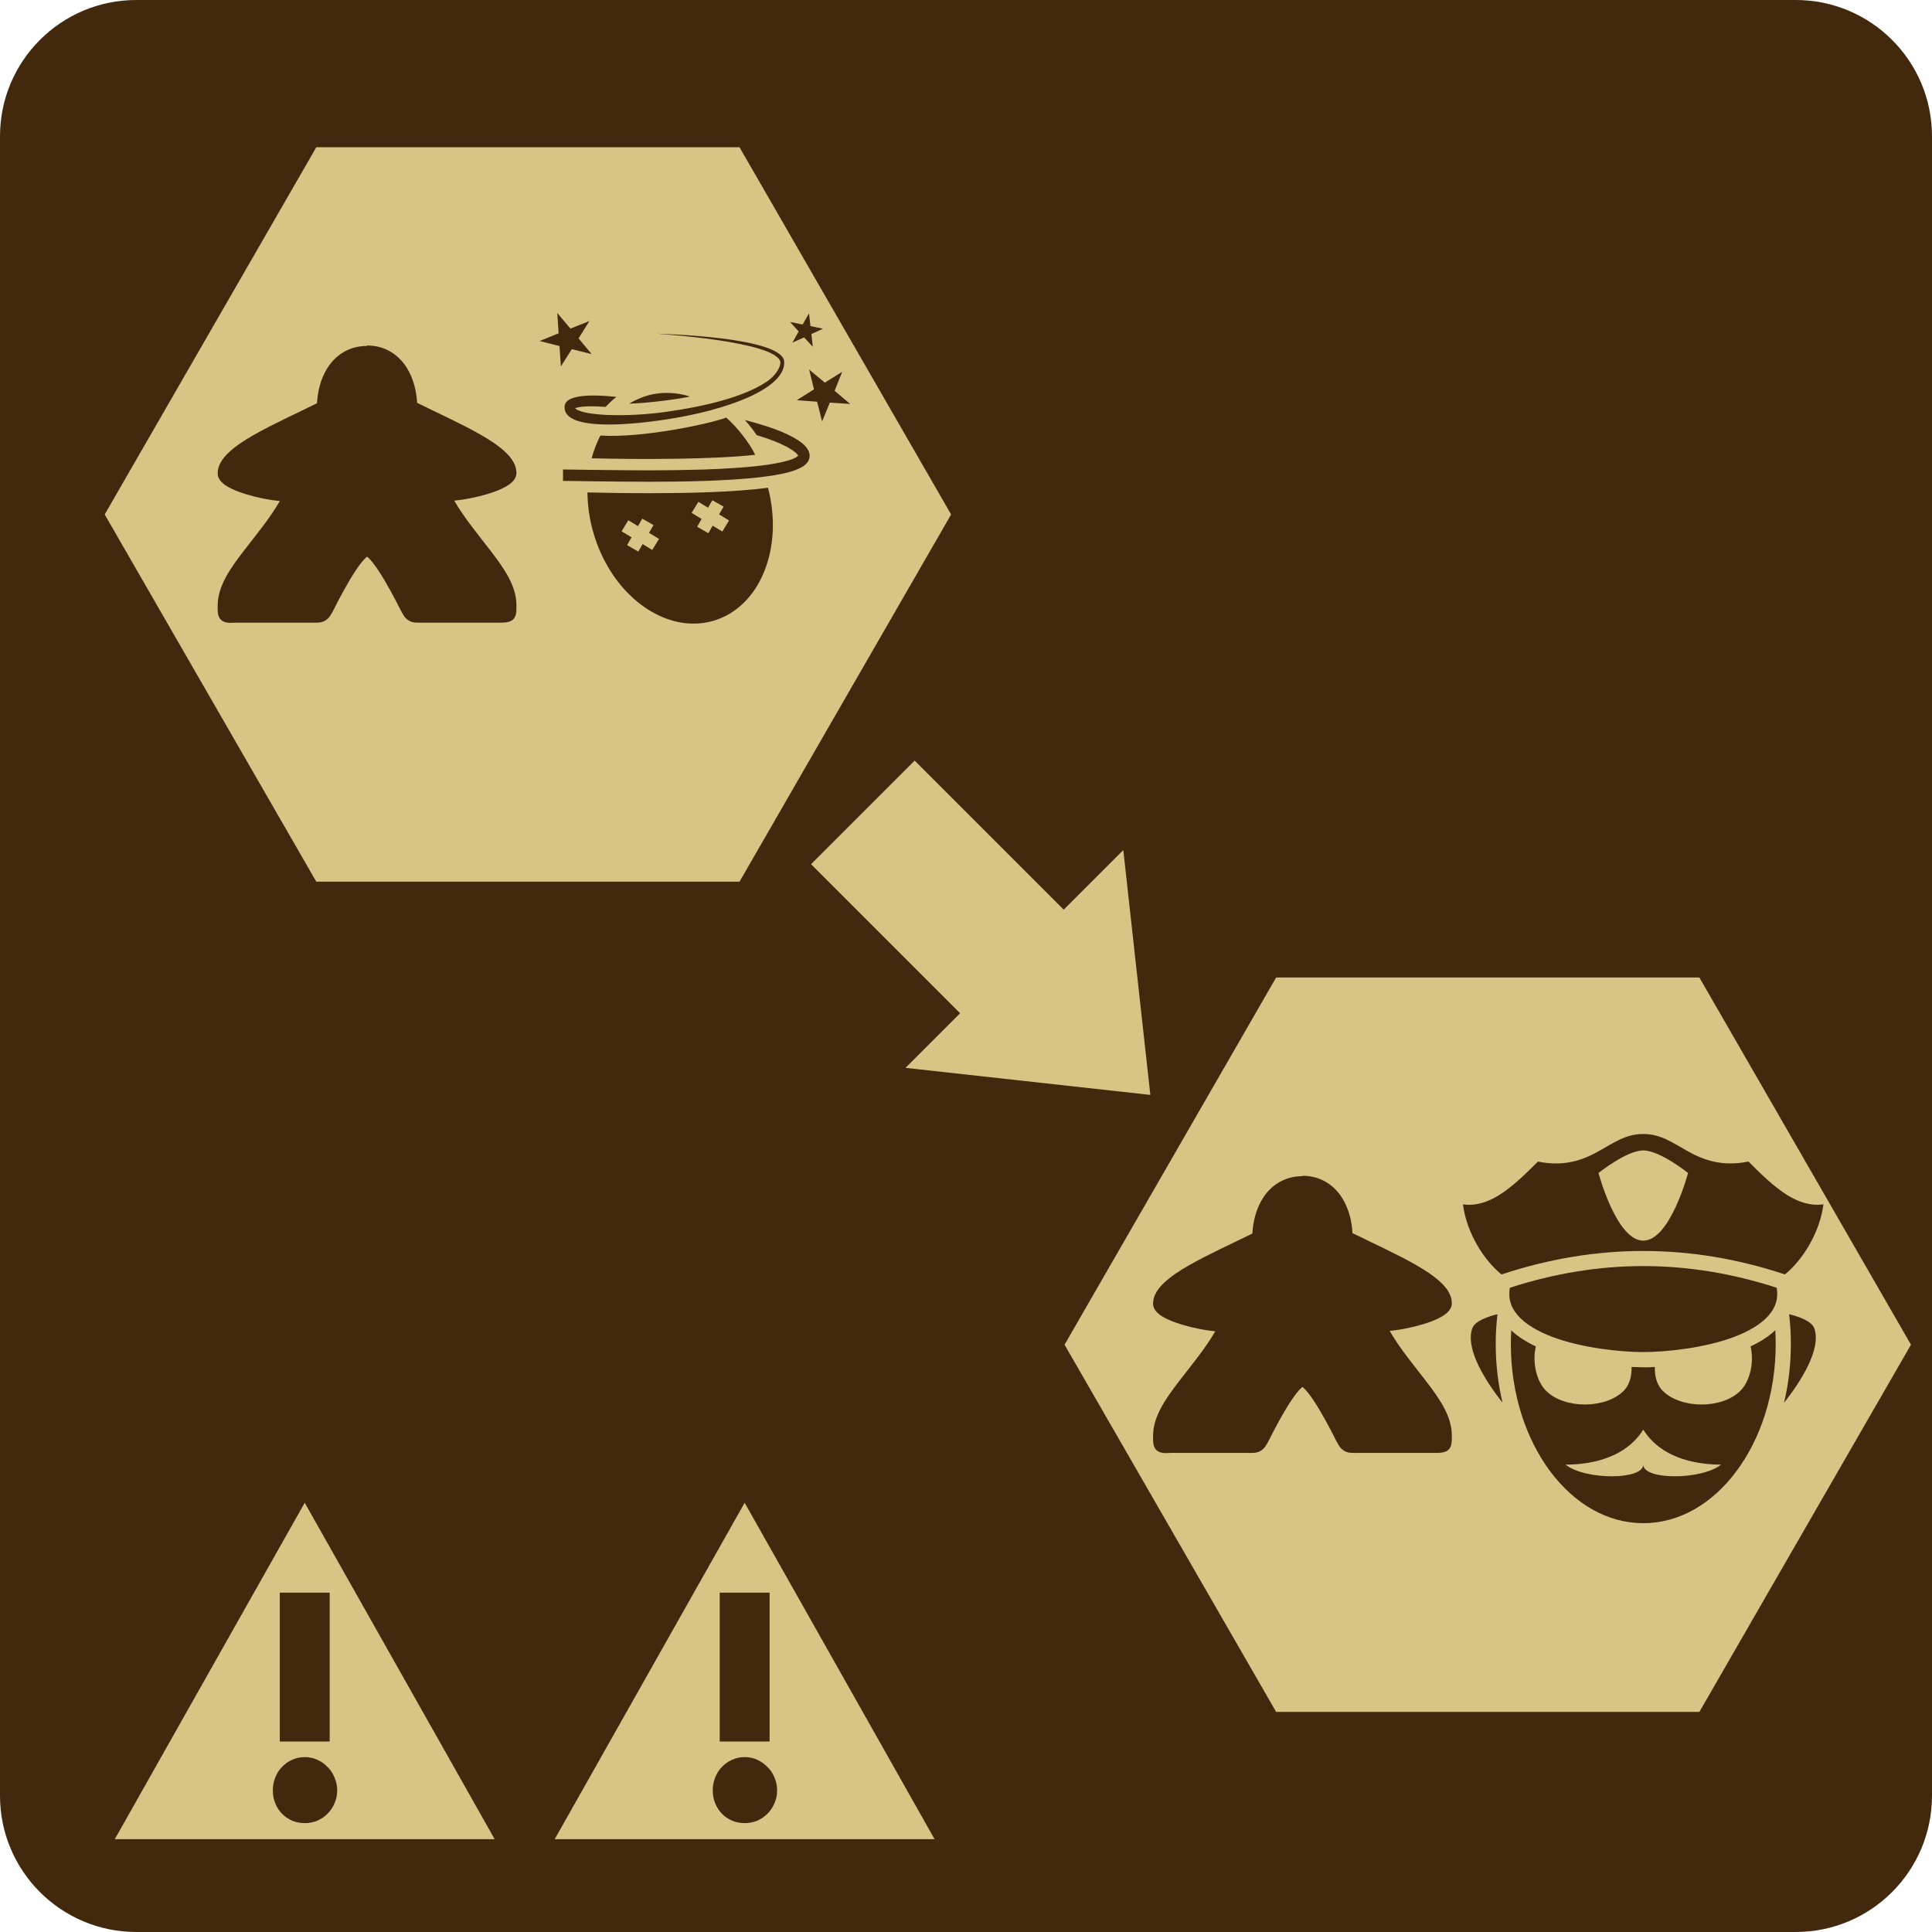
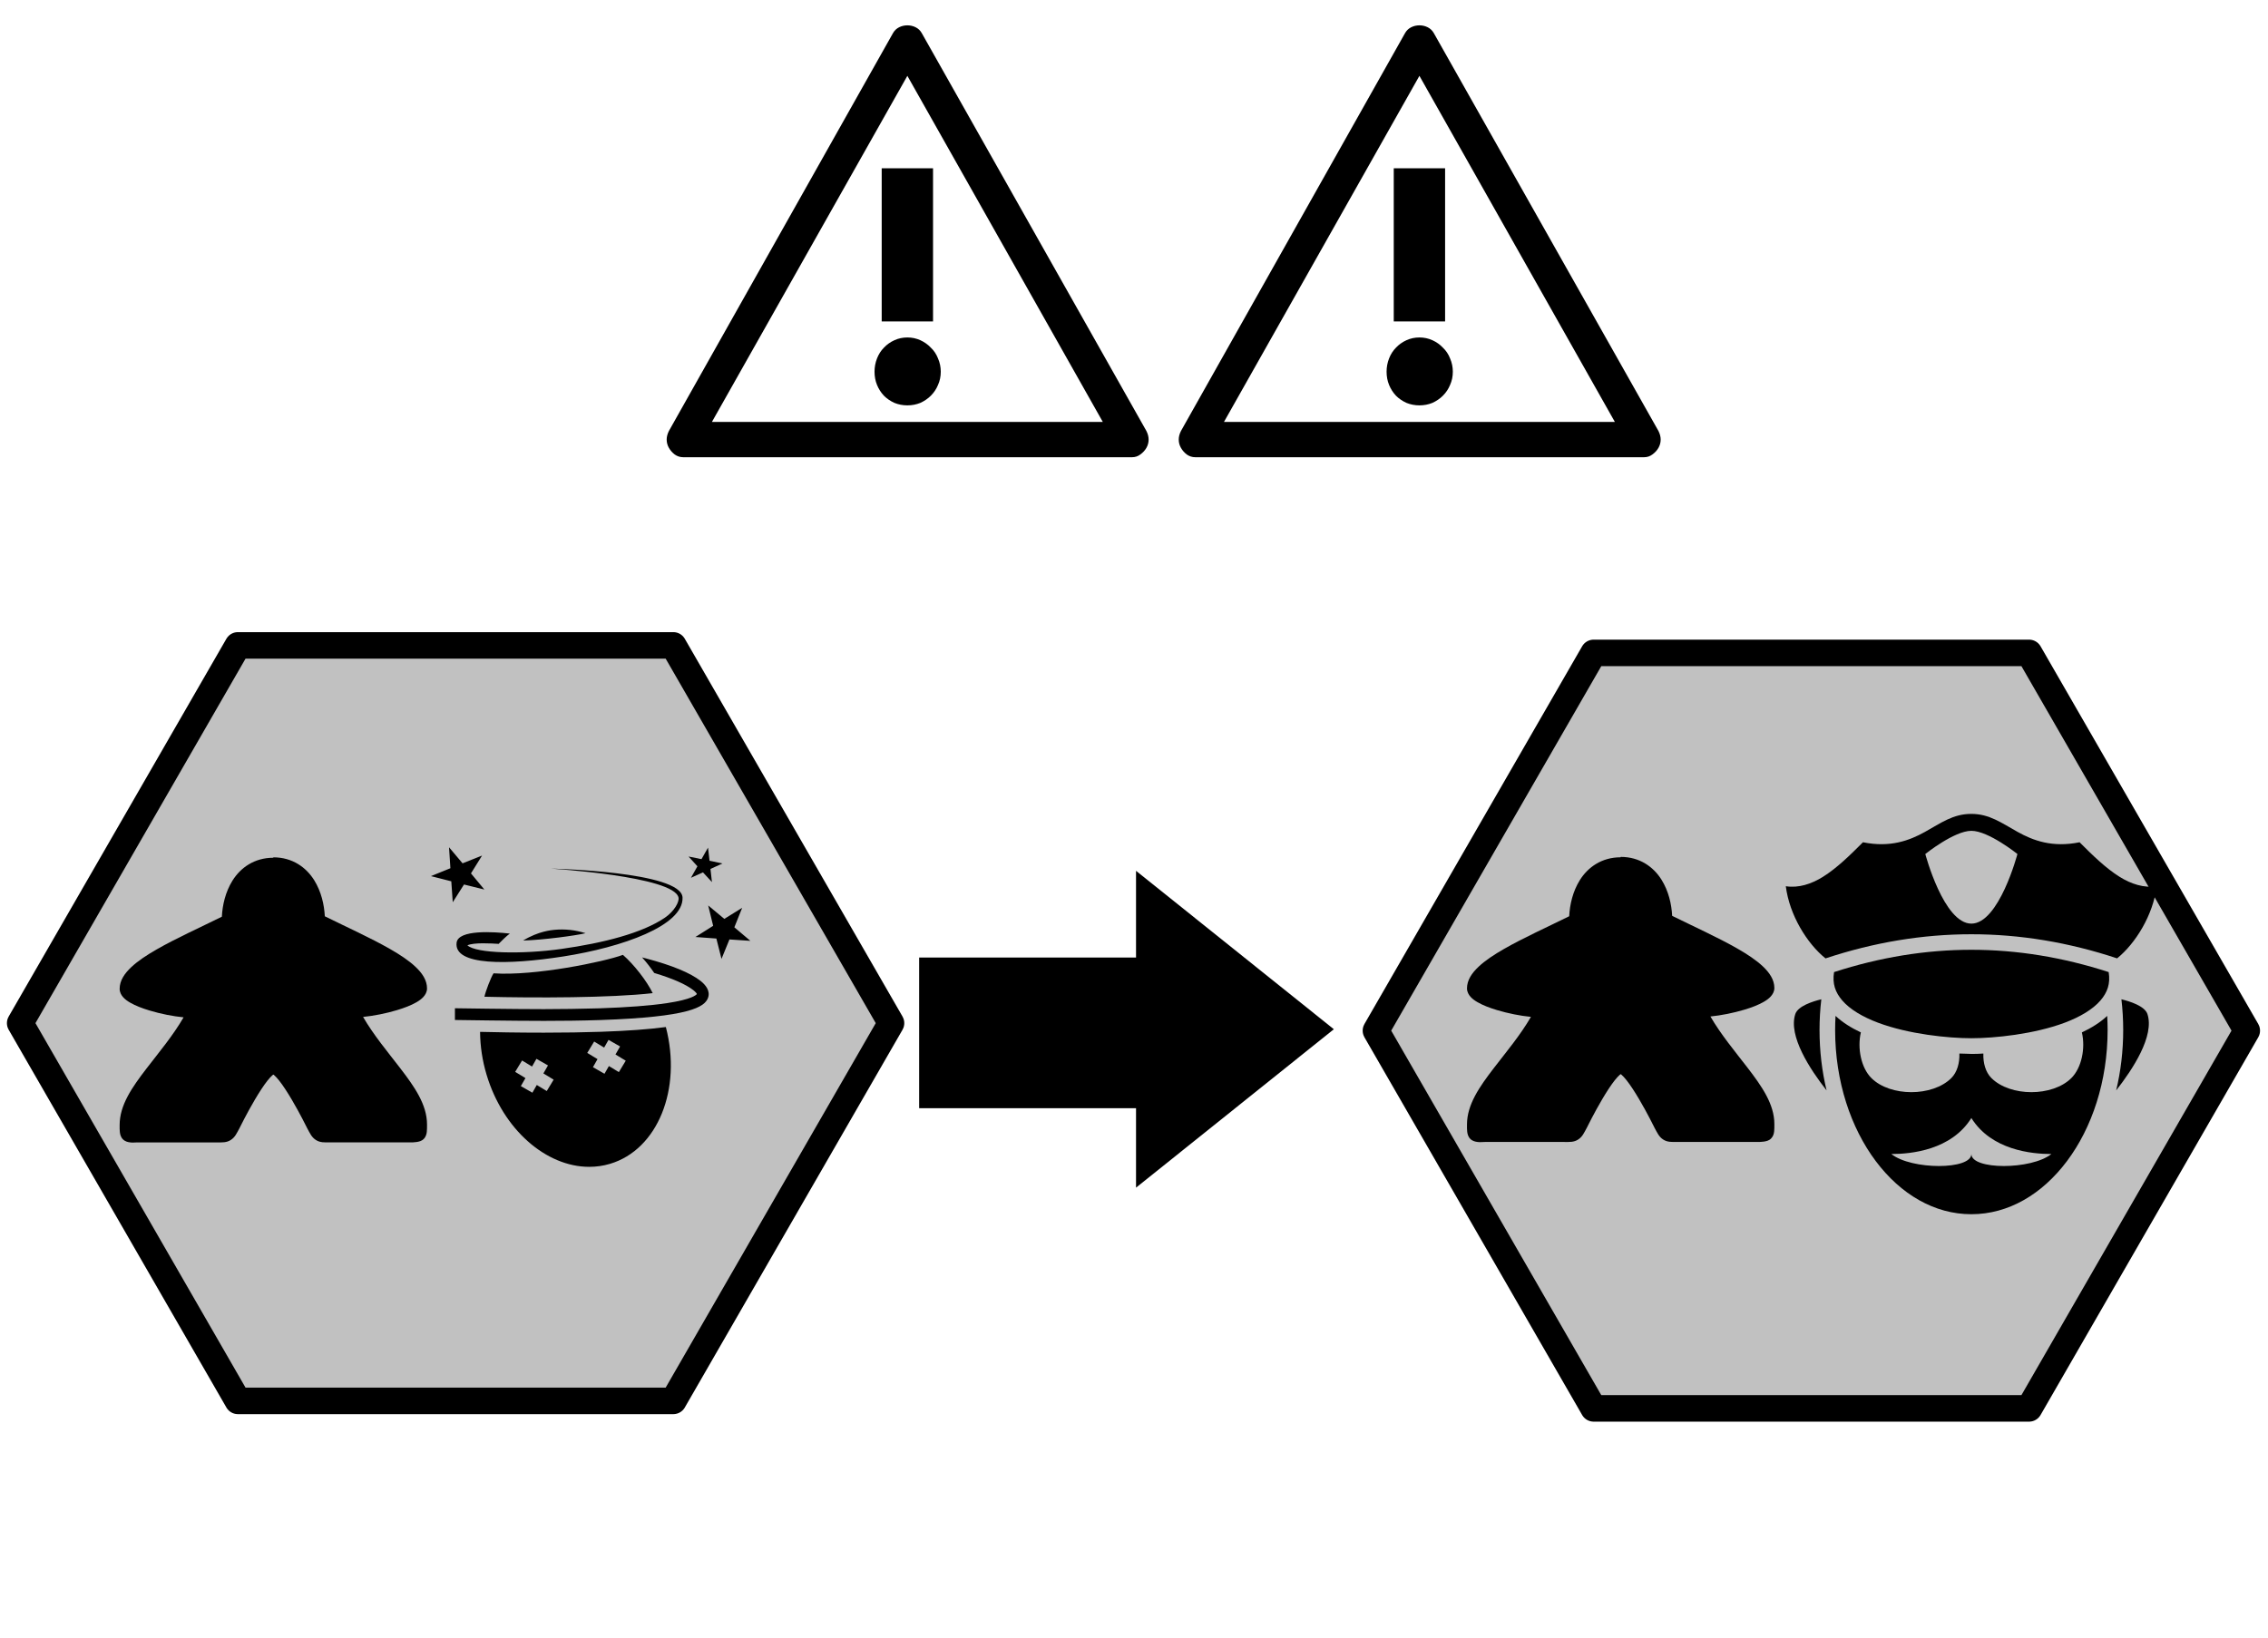
- <svg xmlns="http://www.w3.org/2000/svg" width="75" height="75" viewBox="0 0 75 75" id="svg5199" version="1.1">
+ <svg xmlns="http://www.w3.org/2000/svg" width="450" height="325" viewBox="0 0 450 325" id="svg5199" version="1.1">
  <defs id="defs5201" />
-   <g id="layer1" transform="translate(0,-977.3622)">
-     <rect ry="5.291" y="977.362" x="6.3343717e-009" height="75" width="75" id="rect5149" style="fill:#42290d;fill-opacity:1;stroke:none;stroke-width:1.742;stroke-miterlimit:4;stroke-dasharray:none;stroke-opacity:1" />
-     <g id="g5246" transform="matrix(0.2520538,0,0,0.2520538,142.2812,804.0133)" style="fill:#42290d;fill-opacity:1">
+   <g id="layer1" transform="translate(0,-727.3622)">
+     <g id="g5246" transform="matrix(1.325537,0,0,1.325537,803.9173,-254.2463)" style="fill:#42290d;fill-opacity:1">
      <path id="path5238" d="m -361.344,894.604 c -1.587,0 -2.729,0.839 -3.389,1.893 -0.59,0.942 -0.835,2.035 -0.883,2.992 -1.8,0.889 -3.793,1.785 -5.398,2.701 -0.842,0.481 -1.576,0.964 -2.129,1.483 -0.553,0.519 -0.96,1.104 -0.96,1.794 0,0.294 0.144,0.533 0.305,0.708 0.162,0.176 0.356,0.312 0.577,0.439 0.442,0.255 0.999,0.467 1.612,0.65 0.91,0.273 1.93,0.476 2.816,0.562 -0.882,1.517 -2.055,2.911 -3.084,4.246 -1.189,1.543 -2.226,3.023 -2.226,4.668 0,0.235 -0.003,0.418 0.018,0.602 0.021,0.184 0.074,0.414 0.259,0.596 0.185,0.182 0.413,0.231 0.598,0.251 0.185,0.021 0.371,0.021 0.61,0.021 l 6.558,0 c 0.476,0 0.825,0.029 1.183,-0.201 0.359,-0.23 0.489,-0.545 0.745,-1.014 l 0.003,0 0.003,-0.021 c 0,0 0.572,-1.161 1.254,-2.313 0.341,-0.576 0.711,-1.149 1.033,-1.556 0.161,-0.203 0.312,-0.364 0.42,-0.455 0.032,-0.029 0.048,-0.032 0.07,-0.046 0.021,0.021 0.036,0.021 0.07,0.046 0.108,0.091 0.259,0.252 0.42,0.455 0.322,0.406 0.692,0.98 1.033,1.556 0.682,1.152 1.254,2.313 1.254,2.313 l 0.003,0.021 0.003,0 c 0.256,0.47 0.385,0.782 0.741,1.013 0.356,0.231 0.704,0.203 1.173,0.203 l 6.587,0 c 0.235,0 0.419,0 0.602,-0.021 0.184,-0.021 0.412,-0.07 0.595,-0.255 0.183,-0.184 0.234,-0.411 0.255,-0.594 0.021,-0.182 0.018,-0.367 0.018,-0.602 0,-1.644 -1.038,-3.124 -2.226,-4.667 -1.029,-1.335 -2.202,-2.729 -3.084,-4.246 0.886,-0.087 1.906,-0.29 2.816,-0.562 0.613,-0.184 1.17,-0.396 1.612,-0.65 0.221,-0.126 0.415,-0.264 0.577,-0.439 0.162,-0.176 0.305,-0.415 0.305,-0.709 0,-0.69 -0.408,-1.275 -0.96,-1.794 -0.553,-0.519 -1.287,-1.003 -2.129,-1.483 -1.605,-0.916 -3.599,-1.812 -5.398,-2.701 -0.048,-0.957 -0.293,-2.05 -0.883,-2.992 -0.659,-1.054 -1.801,-1.893 -3.389,-1.893 z" style="fill:#42290d;fill-opacity:1;stroke:none;stroke-opacity:1" />
      <path style="fill:#42290d;fill-opacity:1;stroke:none;stroke-opacity:1" d="m -333.116,894.604 c -1.587,0 -2.729,0.839 -3.389,1.893 -0.59,0.942 -0.835,2.035 -0.883,2.992 -1.8,0.889 -3.793,1.785 -5.398,2.701 -0.842,0.481 -1.576,0.964 -2.129,1.483 -0.553,0.519 -0.96,1.104 -0.96,1.794 0,0.294 0.144,0.533 0.305,0.708 0.162,0.176 0.356,0.312 0.577,0.439 0.442,0.255 0.999,0.467 1.612,0.65 0.91,0.273 1.93,0.476 2.816,0.562 -0.882,1.517 -2.055,2.911 -3.084,4.246 -1.189,1.543 -2.226,3.023 -2.226,4.667 0,0.235 -0.003,0.418 0.018,0.603 0.021,0.184 0.074,0.414 0.259,0.596 0.185,0.182 0.413,0.231 0.598,0.251 0.185,0.021 0.371,0.021 0.61,0.021 l 6.558,0 c 0.476,0 0.825,0.029 1.183,-0.201 0.359,-0.23 0.489,-0.545 0.745,-1.014 l 0.003,0 0.003,-0.022 c 0,0 0.572,-1.161 1.254,-2.313 0.341,-0.576 0.711,-1.149 1.033,-1.556 0.161,-0.203 0.312,-0.364 0.42,-0.455 0.032,-0.029 0.048,-0.032 0.07,-0.045 0.021,0.021 0.037,0.021 0.07,0.045 0.108,0.091 0.259,0.252 0.42,0.455 0.322,0.406 0.692,0.98 1.033,1.556 0.682,1.152 1.254,2.313 1.254,2.313 l 0.003,0.022 0.003,0 c 0.256,0.47 0.385,0.782 0.741,1.013 0.356,0.231 0.704,0.203 1.173,0.203 l 6.587,0 c 0.235,0 0.419,0 0.602,-0.021 0.184,-0.021 0.411,-0.07 0.595,-0.255 0.183,-0.184 0.234,-0.411 0.255,-0.594 0.021,-0.182 0.018,-0.367 0.018,-0.602 0,-1.644 -1.038,-3.124 -2.226,-4.667 -1.029,-1.335 -2.202,-2.729 -3.084,-4.246 0.886,-0.087 1.906,-0.29 2.816,-0.562 0.613,-0.184 1.17,-0.396 1.612,-0.65 0.221,-0.126 0.415,-0.264 0.577,-0.439 0.162,-0.176 0.305,-0.415 0.305,-0.709 0,-0.69 -0.408,-1.275 -0.96,-1.794 -0.553,-0.519 -1.287,-1.003 -2.129,-1.483 -1.605,-0.916 -3.599,-1.812 -5.398,-2.701 -0.048,-0.957 -0.293,-2.05 -0.883,-2.992 -0.659,-1.054 -1.801,-1.893 -3.389,-1.893 z" id="path5240" />
      <text transform="scale(1.000066,0.9999345)" id="text5242" y="915.446" x="-319.878" style="font-style:normal;font-weight:normal;font-size:31.579px;line-height:125%;font-family:sans-serif;letter-spacing:0px;word-spacing:0px;fill:#42290d;fill-opacity:1;stroke:none;stroke-width:1px;stroke-linecap:butt;stroke-linejoin:miter;stroke-opacity:1" xml:space="preserve">
        <tspan style="font-style:normal;font-variant:normal;font-weight:normal;font-stretch:normal;font-family:'Archivo Black';-inkscape-font-specification:'Archivo Black, ';fill:#42290d;fill-opacity:1" y="915.446" x="-319.878" id="tspan5244">+</tspan>
      </text>
    </g>
-     <g transform="matrix(0.5332143,0,0,0.5332143,-126.1074,1049.425)" id="g14186" style="font-style:normal;font-weight:normal;font-size:40px;line-height:125%;font-family:sans-serif;letter-spacing:0px;word-spacing:0px;fill:#42290d;fill-opacity:1;stroke:none;stroke-width:1px;stroke-linecap:butt;stroke-linejoin:miter;stroke-opacity:1">
-       <g transform="translate(301.3221,-340.9481)" id="g14188">
-         <path id="path14190" style="fill:#d8c586;fill-opacity:1" d="m -27.006,341.938 -31.214,0 c -0.218,0 -0.416,-0.064 -0.595,-0.192 -0.166,-0.128 -0.301,-0.282 -0.403,-0.461 -0.102,-0.179 -0.154,-0.371 -0.154,-0.576 0,-0.192 0.051,-0.39 0.154,-0.595 l 15.588,-27.682 c 0.102,-0.179 0.243,-0.314 0.422,-0.403 0.179,-0.09 0.371,-0.134 0.576,-0.134 0.205,0 0.397,0.045 0.576,0.134 0.179,0.089 0.32,0.224 0.422,0.403 l 15.626,27.682 c 0.102,0.205 0.154,0.403 0.154,0.595 0,0.205 -0.051,0.397 -0.154,0.576 -0.102,0.179 -0.243,0.333 -0.422,0.461 -0.166,0.128 -0.358,0.192 -0.576,0.192 z" />
-         <path d="m -26.734,342.199 -31.758,0 q -0.332,0 -0.605,-0.195 -0.254,-0.195 -0.41,-0.469 -0.156,-0.273 -0.156,-0.586 0,-0.293 0.156,-0.605 l 15.859,-28.164 q 0.156,-0.273 0.43,-0.41 0.273,-0.137 0.586,-0.137 0.312,0 0.586,0.137 0.273,0.137 0.43,0.41 l 15.898,28.164 q 0.156,0.312 0.156,0.605 0,0.312 -0.156,0.586 -0.156,0.273 -0.43,0.469 -0.254,0.195 -0.586,0.195 z m -29.727,-2.5 27.656,0 -13.828,-24.492 -13.828,24.492 z m 15.645,-7.109 -3.633,0 0,-10.84 3.633,0 0,10.84 z m 0.547,3.555 q 0,0.508 -0.195,0.938 -0.176,0.43 -0.508,0.762 -0.312,0.312 -0.742,0.508 -0.43,0.176 -0.918,0.176 -0.488,0 -0.918,-0.176 -0.43,-0.195 -0.742,-0.508 -0.312,-0.332 -0.488,-0.762 -0.176,-0.43 -0.176,-0.938 0,-0.488 0.176,-0.938 0.176,-0.449 0.488,-0.762 0.312,-0.332 0.742,-0.527 0.43,-0.195 0.918,-0.195 0.488,0 0.918,0.195 0.43,0.195 0.742,0.527 0.332,0.312 0.508,0.762 0.195,0.449 0.195,0.938 z" style="fill:#42290d;fill-opacity:1" id="path14192" />
+     <g style="font-style:normal;font-weight:normal;font-size:40px;line-height:125%;font-family:sans-serif;letter-spacing:0px;word-spacing:0px;fill:#000000;fill-opacity:1;stroke:none;stroke-width:1px;stroke-linecap:butt;stroke-linejoin:miter;stroke-opacity:1" id="g14194" transform="matrix(2.804144,0,0,2.804144,-576.5794,779.3999)">
+       <g id="g14196" transform="translate(301.3221,-340.9481)" style="fill:#000000;fill-opacity:1">
+         <path id="path14200" style="fill:#000000;fill-opacity:1" d="m -15.604,354.75 -31.758,0 q -0.332,0 -0.605,-0.195 -0.254,-0.195 -0.41,-0.469 -0.156,-0.273 -0.156,-0.586 0,-0.293 0.156,-0.605 l 15.859,-28.164 q 0.156,-0.273 0.43,-0.41 0.273,-0.137 0.586,-0.137 0.312,0 0.586,0.137 0.273,0.137 0.43,0.41 l 15.898,28.164 q 0.156,0.312 0.156,0.605 0,0.312 -0.156,0.586 -0.156,0.273 -0.43,0.469 -0.254,0.195 -0.586,0.195 z m -29.727,-2.5 27.656,0 -13.828,-24.492 -13.828,24.492 z m 15.645,-7.109 -3.633,0 0,-10.84 3.633,0 0,10.84 z m 0.547,3.555 q 0,0.508 -0.195,0.938 -0.176,0.43 -0.508,0.762 -0.312,0.312 -0.742,0.508 -0.43,0.176 -0.918,0.176 -0.488,0 -0.918,-0.176 -0.43,-0.195 -0.742,-0.508 -0.312,-0.332 -0.488,-0.762 -0.176,-0.43 -0.176,-0.938 0,-0.488 0.176,-0.938 0.176,-0.449 0.488,-0.762 0.312,-0.332 0.742,-0.527 0.43,-0.195 0.918,-0.195 0.488,0 0.918,0.195 0.43,0.195 0.742,0.527 0.332,0.312 0.508,0.762 0.195,0.449 0.195,0.938 z" />
      </g>
    </g>
-     <g style="font-style:normal;font-weight:normal;font-size:40px;line-height:125%;font-family:sans-serif;letter-spacing:0px;word-spacing:0px;fill:#42290d;fill-opacity:1;stroke:none;stroke-width:1px;stroke-linecap:butt;stroke-linejoin:miter;stroke-opacity:1" id="g14194" transform="matrix(0.5332143,0,0,0.5332143,-109.0296,1049.425)">
-       <g id="g14196" transform="translate(301.3221,-340.9481)">
-         <path d="m -27.006,341.938 -31.214,0 c -0.218,0 -0.416,-0.064 -0.595,-0.192 -0.166,-0.128 -0.301,-0.282 -0.403,-0.461 -0.102,-0.179 -0.154,-0.371 -0.154,-0.576 0,-0.192 0.051,-0.39 0.154,-0.595 l 15.588,-27.682 c 0.102,-0.179 0.243,-0.314 0.422,-0.403 0.179,-0.09 0.371,-0.134 0.576,-0.134 0.205,0 0.397,0.045 0.576,0.134 0.179,0.089 0.32,0.224 0.422,0.403 l 15.626,27.682 c 0.102,0.205 0.154,0.403 0.154,0.595 0,0.205 -0.051,0.397 -0.154,0.576 -0.102,0.179 -0.243,0.333 -0.422,0.461 -0.166,0.128 -0.358,0.192 -0.576,0.192 z" style="fill:#d8c586;fill-opacity:1" id="path14198" />
-         <path id="path14200" style="fill:#42290d;fill-opacity:1" d="m -26.734,342.199 -31.758,0 q -0.332,0 -0.605,-0.195 -0.254,-0.195 -0.41,-0.469 -0.156,-0.273 -0.156,-0.586 0,-0.293 0.156,-0.605 l 15.859,-28.164 q 0.156,-0.273 0.43,-0.41 0.273,-0.137 0.586,-0.137 0.312,0 0.586,0.137 0.273,0.137 0.43,0.41 l 15.898,28.164 q 0.156,0.312 0.156,0.605 0,0.312 -0.156,0.586 -0.156,0.273 -0.43,0.469 -0.254,0.195 -0.586,0.195 z m -29.727,-2.5 27.656,0 -13.828,-24.492 -13.828,24.492 z m 15.645,-7.109 -3.633,0 0,-10.84 3.633,0 0,10.84 z m 0.547,3.555 q 0,0.508 -0.195,0.938 -0.176,0.43 -0.508,0.762 -0.312,0.312 -0.742,0.508 -0.43,0.176 -0.918,0.176 -0.488,0 -0.918,-0.176 -0.43,-0.195 -0.742,-0.508 -0.312,-0.332 -0.488,-0.762 -0.176,-0.43 -0.176,-0.938 0,-0.488 0.176,-0.938 0.176,-0.449 0.488,-0.762 0.312,-0.332 0.742,-0.527 0.43,-0.195 0.918,-0.195 0.488,0 0.918,0.195 0.43,0.195 0.742,0.527 0.332,0.312 0.508,0.762 0.195,0.449 0.195,0.938 z" />
+     <path d="m 412.989,1103.357 5.581,9.667 -5.581,9.667 -11.163,0 -5.581,-9.667 5.581,-9.667 z" id="path15141" style="font-style:normal;font-weight:normal;font-size:medium;line-height:125%;font-family:sans-serif;letter-spacing:0px;word-spacing:0px;fill:#c1c1c1;fill-opacity:1;stroke:#000000;stroke-width:0.679;stroke-linecap:butt;stroke-linejoin:round;stroke-miterlimit:4;stroke-dasharray:none;stroke-dashoffset:0;stroke-opacity:1" transform="matrix(7.739903,0,0,7.754826,-3062.898,-7700.892)" />
+     <path id="path15143" d="m 132.115,931.189 c -3.331,0.447 -7.568,0.761 -12.912,0.943 -3.391,0.116 -7.194,0.174 -11.305,0.174 -5.177,0 -9.79,-0.089 -12.646,-0.158 a 30.373,30.371 0 0 0 1.295,8.515 c 3.263,10.897 11.831,18.271 20.358,18.271 a 14.408,14.407 0 0 0 4.145,-0.601 c 9.46,-2.832 14.276,-14.839 11.065,-27.139 z m -23.633,12.701 -1.976,-1.2 -0.873,1.532 -2.291,-1.31 0.913,-1.59 -2.038,-1.238 1.371,-2.256 1.976,1.201 0.873,-1.532 2.291,1.31 -0.913,1.59 2.037,1.237 z m 14.307,-3.757 -1.977,-1.201 -0.873,1.531 -2.291,-1.308 0.908,-1.597 -2.038,-1.235 1.375,-2.257 1.976,1.201 0.873,-1.532 2.291,1.31 -0.913,1.59 2.038,1.237 z m 17.725,-33.075 3.202,2.667 3.539,-2.194 -1.549,3.866 3.182,2.688 -4.155,-0.279 -1.578,3.856 -1.019,-4.038 -4.154,-0.305 3.518,-2.216 z m -0.033,-11.473 0.303,2.602 2.564,0.538 -2.381,1.091 0.291,2.604 -1.777,-1.927 -2.388,1.076 1.284,-2.28 -1.761,-1.941 2.569,0.521 z m -51.385,-0.068 2.682,3.182 3.87,-1.54 -2.202,3.54 2.66,3.202 -4.043,-1 -2.23,3.52 -0.291,-4.153 -4.037,-1.029 3.86,-1.566 z m 51.385,29.878 c -0.663,1.843 -3.72,3.805 -21.353,4.405 -3.767,0.126 -7.636,0.168 -11.227,0.168 -6.1,0 -17.639,-0.179 -17.639,-0.179 l 0,-2.329 c 0,0 11.566,0.179 17.641,0.179 3.513,0 7.294,-0.063 10.978,-0.163 5.643,-0.189 10.178,-0.538 13.48,-1.034 4.958,-0.749 5.794,-1.634 5.913,-1.811 -0.035,-0.084 -0.178,-0.342 -0.708,-0.761 -1.476,-1.164 -4.152,-2.329 -7.757,-3.411 a 29.459,29.457 0 0 0 -2.41,-3.088 c 0.291,0.074 0.582,0.147 0.856,0.221 5.119,1.362 8.732,2.858 10.753,4.447 0.947,0.754 1.976,1.945 1.474,3.353 z M 96.119,925.174 c 0.218,-1.067 1.287,-3.856 1.806,-4.645 8.201,0.563 21.955,-2.288 25.67,-3.662 2.213,1.928 4.76,5.216 5.91,7.595 -8.341,0.949 -23.203,0.968 -33.391,0.714 z m 2.823,-10.491 c -1.467,-0.089 -4.909,-0.305 -6.207,0.289 1.727,1.631 10.915,1.813 18.662,0.716 8.304,-1.176 16.009,-3.123 20.531,-6.204 1.883,-1.284 2.879,-3.16 2.698,-3.992 -0.917,-4.244 -25.341,-5.743 -25.341,-5.743 0,0 25.948,0.537 26.14,5.741 0.207,5.583 -11.955,9.867 -23.641,11.691 -11.1,1.732 -21.742,1.853 -21.19,-2.726 0.32,-2.66 7.47,-2.164 10.565,-1.812 -0.614,0.426 -1.739,1.537 -2.221,2.039 z m 11.044,-2.784 a 15.468,15.467 0 0 1 6.197,0.669 c -1.853,0.458 -8.484,1.355 -12.394,1.455 3.087,-1.881 5.646,-2.057 6.193,-2.123 z" style="fill:#000000;fill-opacity:1" />
+     <path id="path15145" d="m 54.226,897.593 c -3.793,0 -6.521,2.009 -8.097,4.533 -1.409,2.257 -1.995,4.875 -2.109,7.167 -4.3,2.128 -9.063,4.275 -12.899,6.468 -2.012,1.151 -3.766,2.309 -5.086,3.553 -1.32,1.244 -2.295,2.645 -2.295,4.297 0,0.704 0.343,1.276 0.729,1.697 0.387,0.426 0.85,0.747 1.378,1.052 1.056,0.607 2.387,1.118 3.851,1.557 2.175,0.654 4.611,1.14 6.729,1.347 -2.106,3.634 -4.91,6.972 -7.368,10.171 -2.84,3.695 -5.32,7.241 -5.32,11.178 0,0.57 -0.017,1.001 0.043,1.443 0.052,0.436 0.176,0.992 0.619,1.428 0.443,0.436 0.986,0.551 1.428,0.601 0.442,0.074 0.887,0 1.458,0 l 15.67,0 c 1.138,0 1.971,0.074 2.827,-0.479 0.857,-0.551 1.17,-1.305 1.78,-2.43 l 0.017,0 0.017,-0.074 c 0,0 1.366,-2.78 2.995,-5.54 0.815,-1.379 1.7,-2.754 2.469,-3.727 0.385,-0.484 0.745,-0.872 1.004,-1.09 0.08,-0.074 0.116,-0.074 0.166,-0.105 0.052,0 0.087,0 0.166,0.105 0.259,0.221 0.619,0.601 1.004,1.09 0.77,0.973 1.654,2.348 2.469,3.727 1.63,2.759 2.996,5.54 2.996,5.54 l 0.017,0.074 0.017,0 c 0.611,1.125 0.92,1.874 1.771,2.427 0.851,0.55 1.682,0.479 2.804,0.479 l 15.739,0 c 0.562,0 1,0 1.439,-0.074 0.439,-0.074 0.983,-0.163 1.422,-0.613 0.438,-0.436 0.56,-0.985 0.608,-1.424 0.05,-0.436 0.043,-0.877 0.043,-1.44 0,-3.938 -2.48,-7.483 -5.32,-11.179 -2.458,-3.198 -5.261,-6.536 -7.368,-10.17 2.118,-0.21 4.554,-0.693 6.729,-1.347 1.464,-0.442 2.795,-0.948 3.851,-1.558 0.528,-0.305 0.992,-0.633 1.378,-1.052 0.387,-0.426 0.73,-0.993 0.73,-1.697 0,-1.653 -0.974,-3.053 -2.295,-4.297 -1.32,-1.244 -3.074,-2.402 -5.086,-3.553 -3.835,-2.194 -8.598,-4.34 -12.899,-6.468 -0.114,-2.293 -0.701,-4.911 -2.109,-7.167 -1.576,-2.524 -4.303,-4.533 -8.097,-4.533 z" style="fill:#000000;fill-opacity:1;stroke:none;stroke-width:1;stroke-opacity:1" />
+     <path style="fill:#000000;fill-opacity:1;stroke:none;stroke-width:1.101;stroke-linecap:round;stroke-linejoin:round;stroke-miterlimit:4;stroke-dasharray:none;stroke-dashoffset:0;stroke-opacity:1" d="m 264.653,931.625 -39.25,-31.44 -3.1e-4,17.21 -43.032,0 1.2e-4,29.906 43.032,0 -8e-5,15.764 z" id="path15147" />
+     <path transform="matrix(7.739903,0,0,7.754826,-2793.899,-7699.403)" style="font-style:normal;font-weight:normal;font-size:medium;line-height:125%;font-family:sans-serif;letter-spacing:0px;word-spacing:0px;fill:#c1c1c1;fill-opacity:1;stroke:#000000;stroke-width:0.679;stroke-linecap:butt;stroke-linejoin:round;stroke-miterlimit:4;stroke-dasharray:none;stroke-dashoffset:0;stroke-opacity:1" id="path15151" d="m 412.989,1103.357 5.581,9.667 -5.581,9.667 -11.163,0 -5.581,-9.667 5.581,-9.667 z" />
+     <path id="path15149" d="m 391.125,888.888 c 3.61,0 6.005,1.802 9.218,3.588 3.045,1.693 6.873,3.144 12.272,2.042 2.562,2.562 5.165,5.124 7.941,6.859 2.271,1.42 4.824,2.267 7.37,1.866 -0.731,5.75 -4.221,11.374 -7.869,14.317 -9.622,-3.19 -19.267,-4.785 -28.913,-4.785 -9.655,0 -19.309,1.599 -28.94,4.794 -3.652,-2.941 -7.148,-8.571 -7.879,-14.326 2.546,0.4 5.099,-0.447 7.37,-1.866 2.776,-1.736 5.378,-4.298 7.941,-6.86 5.398,1.102 9.227,-0.347 12.272,-2.041 3.214,-1.786 5.609,-3.588 9.218,-3.588 z m 0.019,3.36 c -3.406,0 -9.139,4.604 -9.139,4.604 0,0 3.647,13.813 9.139,13.813 5.492,0 9.139,-13.813 9.139,-13.813 0,0 -5.733,-4.604 -9.139,-4.604 z m 0,23.61 c 9.074,0 18.148,1.484 27.243,4.425 0.375,2.316 -0.259,4.037 -1.624,5.629 -1.523,1.776 -4.079,3.285 -7.109,4.421 -6.06,2.272 -13.919,3.077 -18.511,3.077 -4.591,0 -12.45,-0.805 -18.51,-3.077 -3.03,-1.136 -5.586,-2.644 -7.109,-4.421 -1.365,-1.591 -1.999,-3.312 -1.624,-5.629 9.096,-2.941 18.17,-4.425 27.243,-4.425 z m 29.774,9.826 c 1.688,0.41 4.629,1.337 5.157,2.922 1.444,4.332 -2.908,10.97 -6.2,15.157 0.907,-3.784 1.396,-7.808 1.396,-11.981 0,-2.073 -0.121,-4.109 -0.354,-6.098 z m -59.547,0 a 52.574,52.593 0 0 0 -0.353,6.097 c 0,4.173 0.489,8.198 1.396,11.981 -3.292,-4.187 -7.644,-10.824 -6.2,-15.157 0.528,-1.585 3.469,-2.513 5.157,-2.922 z m 56.725,3.296 c 0.052,0.925 0.082,1.858 0.082,2.801 0,10.209 -3.116,19.422 -8.062,26.015 -4.945,6.594 -11.637,10.542 -18.972,10.542 -7.335,0 -14.026,-3.948 -18.971,-10.542 -4.945,-6.593 -8.061,-15.806 -8.061,-26.015 0,-0.943 0.03,-1.876 0.082,-2.801 1.409,1.316 3.131,2.385 5.025,3.273 -0.734,3.13 0.046,7.022 2.079,9.055 3.742,3.742 12.135,3.742 15.878,0 1.159,-1.16 1.656,-3.007 1.591,-4.86 0.848,0 1.65,0.074 2.378,0.074 0.729,0 1.531,0 2.379,-0.074 -0.066,1.854 0.431,3.701 1.591,4.86 3.743,3.742 12.135,3.742 15.878,0 2.034,-2.033 2.813,-5.925 2.079,-9.054 1.894,-0.888 3.616,-1.956 5.025,-3.273 z M 391.144,949.246 c -3.969,6.351 -11.908,7.145 -15.877,7.145 3.969,3.175 15.877,3.175 15.877,0 0,3.175 11.909,3.175 15.878,0 -3.969,0 -11.908,-0.794 -15.878,-7.145 z" style="fill:#000000;fill-opacity:1" />
+     <path style="fill:#000000;fill-opacity:1;stroke:none;stroke-width:1;stroke-opacity:1" d="m 321.556,897.501 c -3.793,0 -6.521,2.009 -8.097,4.533 -1.409,2.257 -1.995,4.875 -2.109,7.167 -4.3,2.129 -9.063,4.274 -12.899,6.469 -2.012,1.151 -3.766,2.309 -5.086,3.553 -1.32,1.244 -2.295,2.645 -2.295,4.297 0,0.703 0.343,1.276 0.729,1.697 0.387,0.426 0.85,0.747 1.378,1.051 1.056,0.607 2.387,1.119 3.851,1.558 2.175,0.654 4.611,1.14 6.729,1.347 -2.106,3.634 -4.91,6.972 -7.368,10.17 -2.84,3.697 -5.32,7.242 -5.32,11.179 0,0.563 -0.017,1.001 0.043,1.443 0.052,0.436 0.176,0.992 0.619,1.428 0.443,0.436 0.986,0.55 1.428,0.607 0.442,0.074 0.887,0 1.458,0 l 15.67,0 c 1.138,0 1.971,0.074 2.827,-0.479 0.857,-0.55 1.17,-1.304 1.78,-2.43 l 0.017,0 0.017,-0.074 c 0,0 1.366,-2.78 2.995,-5.54 0.815,-1.379 1.7,-2.754 2.469,-3.726 0.385,-0.479 0.745,-0.872 1.004,-1.091 0.08,-0.074 0.116,-0.074 0.166,-0.11 0.052,0 0.087,0 0.166,0.11 0.259,0.221 0.619,0.601 1.004,1.091 0.77,0.973 1.654,2.347 2.469,3.726 1.63,2.76 2.996,5.54 2.996,5.54 l 0.017,0.074 0.017,0 c 0.611,1.125 0.92,1.874 1.771,2.427 0.851,0.551 1.682,0.479 2.804,0.479 l 15.739,0 c 0.562,0 1,0 1.439,-0.074 0.439,-0.074 0.983,-0.163 1.422,-0.614 0.438,-0.436 0.56,-0.984 0.608,-1.424 0.05,-0.436 0.043,-0.878 0.043,-1.441 0,-3.937 -2.48,-7.483 -5.32,-11.179 -2.458,-3.198 -5.261,-6.537 -7.368,-10.17 2.118,-0.21 4.554,-0.693 6.729,-1.347 1.464,-0.436 2.795,-0.948 3.851,-1.558 0.528,-0.305 0.992,-0.632 1.378,-1.052 0.387,-0.426 0.73,-0.994 0.73,-1.697 0,-1.652 -0.974,-3.053 -2.295,-4.297 -1.32,-1.245 -3.074,-2.402 -5.086,-3.553 -3.835,-2.194 -8.598,-4.34 -12.899,-6.469 -0.114,-2.292 -0.701,-4.911 -2.109,-7.167 -1.576,-2.523 -4.303,-4.532 -8.097,-4.532 z" id="path15153" />
+     <g transform="matrix(2.804144,0,0,2.804144,-474.981,779.3999)" id="g4154" style="font-style:normal;font-weight:normal;font-size:40px;line-height:125%;font-family:sans-serif;letter-spacing:0px;word-spacing:0px;fill:#000000;fill-opacity:1;stroke:none;stroke-width:1px;stroke-linecap:butt;stroke-linejoin:miter;stroke-opacity:1">
+       <g style="fill:#000000;fill-opacity:1" transform="translate(301.3221,-340.9481)" id="g4156">
+         <path d="m -15.604,354.75 -31.758,0 q -0.332,0 -0.605,-0.195 -0.254,-0.195 -0.41,-0.469 -0.156,-0.273 -0.156,-0.586 0,-0.293 0.156,-0.605 l 15.859,-28.164 q 0.156,-0.273 0.43,-0.41 0.273,-0.137 0.586,-0.137 0.312,0 0.586,0.137 0.273,0.137 0.43,0.41 l 15.898,28.164 q 0.156,0.312 0.156,0.605 0,0.312 -0.156,0.586 -0.156,0.273 -0.43,0.469 -0.254,0.195 -0.586,0.195 z m -29.727,-2.5 27.656,0 -13.828,-24.492 -13.828,24.492 z m 15.645,-7.109 -3.633,0 0,-10.84 3.633,0 0,10.84 z m 0.547,3.555 q 0,0.508 -0.195,0.938 -0.176,0.43 -0.508,0.762 -0.312,0.312 -0.742,0.508 -0.43,0.176 -0.918,0.176 -0.488,0 -0.918,-0.176 -0.43,-0.195 -0.742,-0.508 -0.312,-0.332 -0.488,-0.762 -0.176,-0.43 -0.176,-0.938 0,-0.488 0.176,-0.938 0.176,-0.449 0.488,-0.762 0.312,-0.332 0.742,-0.527 0.43,-0.195 0.918,-0.195 0.488,0 0.918,0.195 0.43,0.195 0.742,0.527 0.332,0.312 0.508,0.762 0.195,0.449 0.195,0.938 z" style="fill:#000000;fill-opacity:1" id="path4158" />
      </g>
    </g>
-     <path d="m 412.989,1103.357 5.581,9.667 -5.581,9.667 -11.163,0 -5.581,-9.667 5.581,-9.667 z" id="path15141" style="font-style:normal;font-weight:normal;font-size:medium;line-height:125%;font-family:sans-serif;letter-spacing:0px;word-spacing:0px;fill:#d8c586;fill-opacity:1;stroke:none;stroke-width:0.096;stroke-linecap:butt;stroke-linejoin:round;stroke-miterlimit:4;stroke-dasharray:none;stroke-dashoffset:0;stroke-opacity:1" transform="matrix(1.47176,0,0,1.474598,-579.1128,-643.9292)" />
-     <path id="path15143" d="m 29.815,996.296 c -0.633,0.085 -1.439,0.145 -2.455,0.179 -0.645,0.022 -1.368,0.033 -2.15,0.033 -0.984,0 -1.862,-0.017 -2.405,-0.03 a 5.775,5.775 0 0 0 0.246,1.619 c 0.62,2.072 2.25,3.474 3.871,3.474 a 2.74,2.74 0 0 0 0.788,-0.114 c 1.799,-0.539 2.715,-2.822 2.104,-5.16 z m -4.494,2.415 -0.376,-0.228 -0.166,0.291 -0.436,-0.249 0.174,-0.302 -0.387,-0.235 0.261,-0.429 0.376,0.228 0.166,-0.291 0.436,0.249 -0.174,0.302 0.387,0.235 z m 2.72,-0.714 -0.376,-0.228 -0.166,0.291 -0.436,-0.249 0.173,-0.304 -0.387,-0.235 0.262,-0.429 0.376,0.228 0.166,-0.291 0.436,0.249 -0.174,0.302 0.387,0.235 z m 3.37,-6.289 0.609,0.507 0.673,-0.417 -0.294,0.735 0.605,0.511 -0.79,-0.053 -0.3,0.733 -0.194,-0.768 -0.79,-0.058 0.669,-0.421 z m -0.006,-2.182 0.058,0.495 0.488,0.102 -0.453,0.207 0.055,0.495 -0.338,-0.366 -0.454,0.205 0.244,-0.434 -0.335,-0.369 0.488,0.099 z m -9.771,-0.013 0.51,0.605 0.736,-0.293 -0.419,0.673 0.506,0.609 -0.769,-0.19 -0.424,0.669 -0.055,-0.79 -0.768,-0.196 0.734,-0.298 z m 9.771,5.681 c -0.126,0.35 -0.707,0.724 -4.06,0.838 -0.716,0.024 -1.452,0.032 -2.135,0.032 -1.16,0 -3.354,-0.034 -3.354,-0.034 l 0,-0.443 c 0,0 2.199,0.034 3.354,0.034 0.668,0 1.387,-0.012 2.088,-0.031 1.073,-0.036 1.935,-0.102 2.563,-0.197 0.943,-0.142 1.102,-0.311 1.124,-0.344 -0.007,-0.016 -0.034,-0.065 -0.135,-0.145 -0.281,-0.221 -0.79,-0.443 -1.475,-0.649 a 5.602,5.601 0 0 0 -0.458,-0.587 c 0.055,0.014 0.111,0.028 0.163,0.042 0.973,0.259 1.661,0.543 2.045,0.846 0.18,0.143 0.376,0.37 0.28,0.637 z m -8.436,-0.042 c 0.042,-0.203 0.245,-0.733 0.343,-0.883 1.559,0.107 4.175,-0.435 4.881,-0.696 0.421,0.367 0.905,0.992 1.124,1.444 -1.586,0.18 -4.412,0.184 -6.349,0.136 z m 0.537,-1.995 c -0.279,-0.017 -0.933,-0.058 -1.18,0.055 0.328,0.31 2.076,0.345 3.549,0.136 1.579,-0.224 3.044,-0.594 3.904,-1.18 0.358,-0.244 0.547,-0.601 0.513,-0.759 -0.174,-0.807 -4.819,-1.092 -4.819,-1.092 0,0 4.934,0.102 4.971,1.092 0.039,1.062 -2.273,1.876 -4.495,2.223 -2.111,0.329 -4.134,0.352 -4.029,-0.518 0.061,-0.506 1.421,-0.411 2.009,-0.344 -0.117,0.081 -0.331,0.292 -0.422,0.388 z m 2.1,-0.529 a 2.941,2.941 0 0 1 1.178,0.127 c -0.352,0.087 -1.613,0.258 -2.357,0.277 0.587,-0.358 1.074,-0.391 1.178,-0.404 z" style="fill:#42290d;fill-opacity:1" />
-     <path id="path15145" d="m 14.247,990.791 c -0.721,0 -1.24,0.382 -1.54,0.862 -0.268,0.429 -0.379,0.927 -0.401,1.363 -0.818,0.405 -1.723,0.813 -2.453,1.23 -0.383,0.219 -0.716,0.439 -0.967,0.676 -0.251,0.236 -0.436,0.503 -0.436,0.817 0,0.134 0.065,0.243 0.139,0.323 0.074,0.081 0.162,0.142 0.262,0.2 0.201,0.116 0.454,0.213 0.732,0.296 0.414,0.124 0.877,0.217 1.28,0.256 -0.401,0.691 -0.934,1.326 -1.401,1.934 -0.54,0.703 -1.012,1.377 -1.012,2.126 0,0.108 -0.003,0.19 0.008,0.274 0.01,0.083 0.033,0.189 0.118,0.272 0.084,0.083 0.187,0.105 0.271,0.114 0.084,0.014 0.169,0 0.277,0 l 2.98,0 c 0.216,0 0.375,0.014 0.538,-0.091 0.163,-0.105 0.222,-0.248 0.338,-0.462 l 0.003,0 0.003,-0.014 c 0,0 0.26,-0.529 0.57,-1.053 0.155,-0.262 0.323,-0.524 0.47,-0.709 0.073,-0.092 0.142,-0.166 0.191,-0.207 0.015,-0.014 0.022,-0.014 0.032,-0.02 0.01,0 0.016,0 0.032,0.02 0.049,0.042 0.118,0.114 0.191,0.207 0.146,0.185 0.315,0.446 0.469,0.709 0.31,0.525 0.57,1.053 0.57,1.053 l 0.003,0.014 0.003,0 c 0.116,0.214 0.175,0.356 0.337,0.462 0.162,0.105 0.32,0.091 0.533,0.091 l 2.993,0 c 0.107,0 0.19,0 0.274,-0.014 0.083,-0.014 0.187,-0.031 0.27,-0.117 0.083,-0.083 0.106,-0.187 0.116,-0.271 0.01,-0.083 0.008,-0.167 0.008,-0.274 0,-0.749 -0.472,-1.423 -1.012,-2.126 -0.467,-0.608 -1,-1.243 -1.401,-1.934 0.403,-0.04 0.866,-0.132 1.28,-0.256 0.278,-0.084 0.532,-0.18 0.732,-0.296 0.1,-0.058 0.189,-0.12 0.262,-0.2 0.074,-0.081 0.139,-0.189 0.139,-0.323 0,-0.314 -0.185,-0.581 -0.436,-0.817 -0.251,-0.237 -0.585,-0.457 -0.967,-0.676 -0.729,-0.417 -1.635,-0.825 -2.453,-1.23 -0.022,-0.436 -0.133,-0.934 -0.401,-1.363 -0.3,-0.48 -0.818,-0.862 -1.54,-0.862 z" style="fill:#42290d;fill-opacity:1;stroke:none;stroke-width:1;stroke-opacity:1" />
-     <path style="fill:#d8c586;fill-opacity:1;stroke:none;stroke-width:1.101;stroke-linecap:round;stroke-linejoin:round;stroke-miterlimit:4;stroke-dasharray:none;stroke-dashoffset:0;stroke-opacity:1" d="m 44.656,1019.866 -1.05,-9.505 -2.314,2.314 -5.786,-5.786 -4.021,4.021 5.786,5.786 -2.12,2.12 z" id="path15147" />
-     <path transform="matrix(1.47176,0,0,1.474598,-541.8515,-611.6999)" style="font-style:normal;font-weight:normal;font-size:medium;line-height:125%;font-family:sans-serif;letter-spacing:0px;word-spacing:0px;fill:#d8c586;fill-opacity:1;stroke:none;stroke-width:0.096;stroke-linecap:butt;stroke-linejoin:round;stroke-miterlimit:4;stroke-dasharray:none;stroke-dashoffset:0;stroke-opacity:1" id="path15151" d="m 412.989,1103.357 5.581,9.667 -5.581,9.667 -11.163,0 -5.581,-9.667 5.581,-9.667 z" />
-     <path id="path15149" d="m 63.788,1021.383 c 0.686,0 1.142,0.343 1.753,0.682 0.579,0.322 1.307,0.598 2.334,0.388 0.487,0.487 0.982,0.974 1.51,1.304 0.432,0.27 0.917,0.431 1.401,0.355 -0.139,1.093 -0.803,2.163 -1.496,2.723 -1.83,-0.607 -3.664,-0.91 -5.498,-0.91 -1.836,0 -3.672,0.304 -5.503,0.912 -0.694,-0.559 -1.359,-1.63 -1.498,-2.724 0.484,0.076 0.97,-0.085 1.401,-0.355 0.528,-0.33 1.023,-0.817 1.51,-1.304 1.026,0.21 1.755,-0.066 2.334,-0.388 0.611,-0.34 1.066,-0.682 1.753,-0.682 z m 0.004,0.639 c -0.648,0 -1.738,0.875 -1.738,0.875 0,0 0.694,2.627 1.738,2.627 1.044,0 1.738,-2.627 1.738,-2.627 0,0 -1.09,-0.875 -1.738,-0.875 z m 0,4.489 c 1.725,0 3.451,0.282 5.18,0.842 0.071,0.44 -0.049,0.768 -0.309,1.07 -0.29,0.338 -0.776,0.625 -1.352,0.841 -1.152,0.432 -2.647,0.585 -3.52,0.585 -0.873,0 -2.367,-0.153 -3.52,-0.585 -0.576,-0.216 -1.062,-0.503 -1.352,-0.841 -0.26,-0.303 -0.38,-0.63 -0.309,-1.07 1.73,-0.559 3.455,-0.842 5.18,-0.842 z m 5.662,1.869 c 0.321,0.078 0.88,0.254 0.981,0.556 0.275,0.824 -0.553,2.086 -1.179,2.882 0.172,-0.72 0.265,-1.485 0.265,-2.278 0,-0.394 -0.023,-0.781 -0.067,-1.159 z m -11.323,0 a 9.997,10.001 0 0 0 -0.067,1.159 c 0,0.793 0.093,1.559 0.265,2.278 -0.626,-0.796 -1.454,-2.058 -1.179,-2.882 0.1,-0.301 0.66,-0.478 0.981,-0.556 z m 10.786,0.627 c 0.01,0.176 0.015,0.353 0.015,0.533 0,1.941 -0.593,3.693 -1.533,4.947 -0.94,1.254 -2.213,2.005 -3.608,2.005 -1.395,0 -2.667,-0.751 -3.607,-2.005 -0.94,-1.254 -1.533,-3.006 -1.533,-4.947 0,-0.179 0.006,-0.357 0.015,-0.533 0.268,0.25 0.595,0.454 0.955,0.622 -0.14,0.595 0.009,1.335 0.395,1.722 0.712,0.712 2.308,0.712 3.019,0 0.22,-0.221 0.315,-0.572 0.302,-0.924 0.161,0 0.314,0.014 0.452,0.014 0.139,0 0.291,0 0.452,-0.014 -0.012,0.352 0.082,0.704 0.302,0.924 0.712,0.712 2.308,0.712 3.019,0 0.387,-0.387 0.535,-1.127 0.395,-1.722 0.36,-0.169 0.688,-0.372 0.955,-0.622 z m -5.125,3.853 c -0.755,1.208 -2.264,1.359 -3.019,1.359 0.755,0.604 3.019,0.604 3.019,0 0,0.604 2.264,0.604 3.019,0 -0.755,0 -2.264,-0.151 -3.019,-1.359 z" style="fill:#42290d;fill-opacity:1" />
-     <path style="fill:#42290d;fill-opacity:1;stroke:none;stroke-width:1;stroke-opacity:1" d="m 50.559,1023.021 c -0.721,0 -1.24,0.382 -1.54,0.862 -0.268,0.429 -0.379,0.927 -0.401,1.363 -0.818,0.405 -1.723,0.813 -2.453,1.23 -0.383,0.219 -0.716,0.439 -0.967,0.676 -0.251,0.236 -0.436,0.503 -0.436,0.817 0,0.134 0.065,0.243 0.139,0.323 0.074,0.081 0.162,0.142 0.262,0.2 0.201,0.116 0.454,0.213 0.732,0.296 0.414,0.124 0.877,0.217 1.28,0.256 -0.401,0.691 -0.934,1.326 -1.401,1.934 -0.54,0.703 -1.012,1.377 -1.012,2.126 0,0.107 -0.003,0.19 0.008,0.274 0.01,0.083 0.033,0.189 0.118,0.272 0.084,0.083 0.187,0.105 0.271,0.115 0.084,0.014 0.169,0 0.277,0 l 2.98,0 c 0.216,0 0.375,0.014 0.538,-0.091 0.163,-0.105 0.222,-0.248 0.338,-0.462 l 0.003,0 0.003,-0.014 c 0,0 0.26,-0.529 0.57,-1.053 0.155,-0.262 0.323,-0.524 0.47,-0.709 0.073,-0.091 0.142,-0.166 0.191,-0.207 0.015,-0.014 0.022,-0.014 0.032,-0.021 0.01,0 0.016,0 0.032,0.021 0.049,0.042 0.118,0.114 0.191,0.207 0.146,0.185 0.315,0.446 0.469,0.709 0.31,0.525 0.57,1.053 0.57,1.053 l 0.003,0.014 0.003,0 c 0.116,0.214 0.175,0.356 0.337,0.462 0.162,0.105 0.32,0.091 0.533,0.091 l 2.993,0 c 0.107,0 0.19,0 0.274,-0.014 0.083,-0.014 0.187,-0.031 0.27,-0.117 0.083,-0.083 0.106,-0.187 0.116,-0.271 0.01,-0.083 0.008,-0.167 0.008,-0.274 0,-0.749 -0.472,-1.423 -1.012,-2.126 -0.467,-0.608 -1,-1.243 -1.401,-1.934 0.403,-0.04 0.866,-0.132 1.28,-0.256 0.278,-0.083 0.532,-0.18 0.732,-0.296 0.1,-0.058 0.189,-0.12 0.262,-0.2 0.074,-0.081 0.139,-0.189 0.139,-0.323 0,-0.314 -0.185,-0.581 -0.436,-0.817 -0.251,-0.237 -0.585,-0.457 -0.967,-0.676 -0.729,-0.417 -1.635,-0.825 -2.453,-1.23 -0.022,-0.436 -0.133,-0.934 -0.401,-1.363 -0.3,-0.48 -0.818,-0.862 -1.54,-0.862 z" id="path15153" />
  </g>
</svg>
